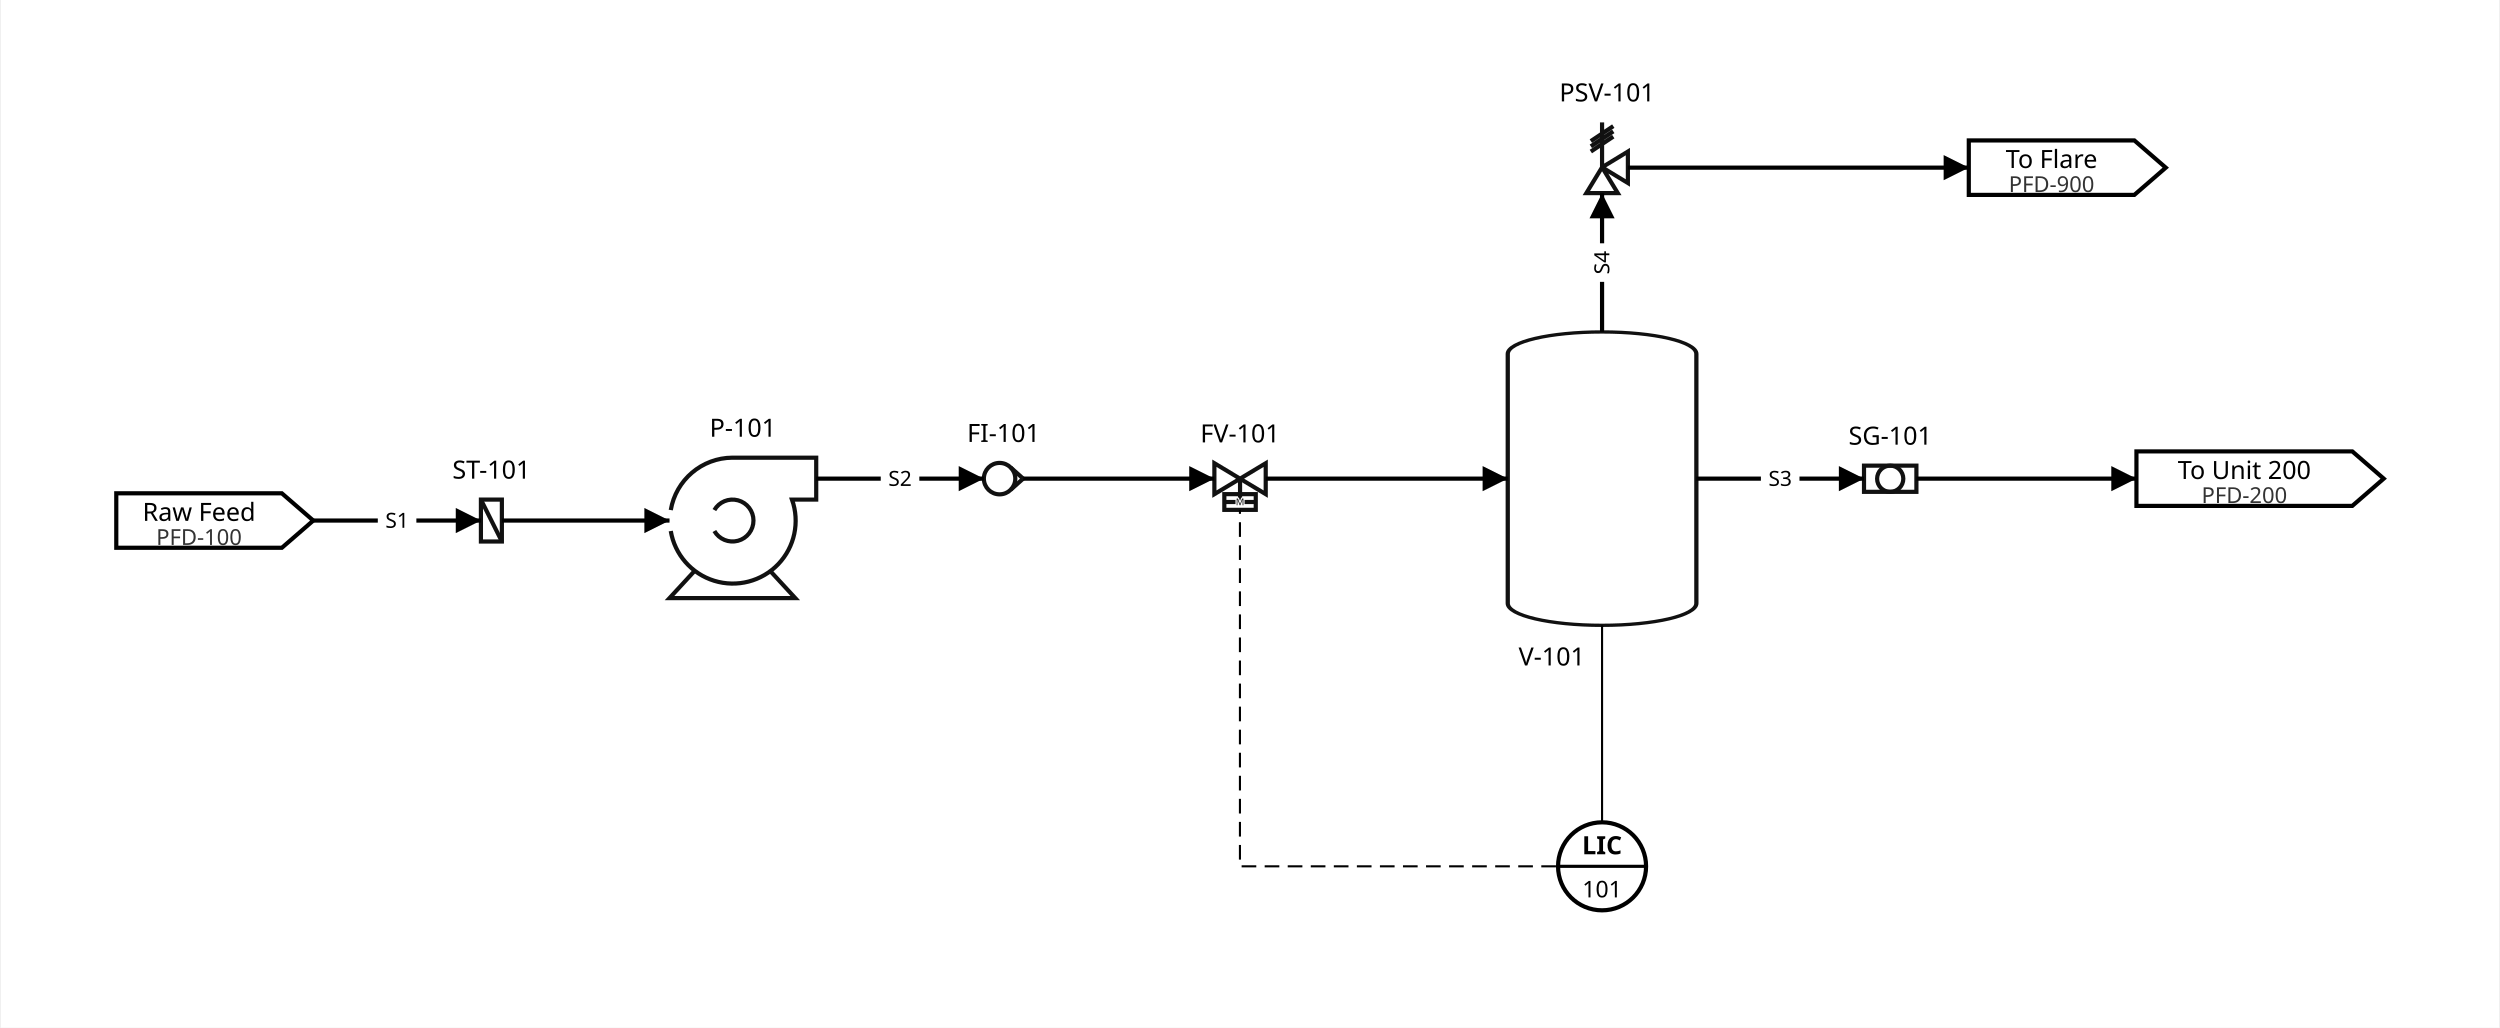
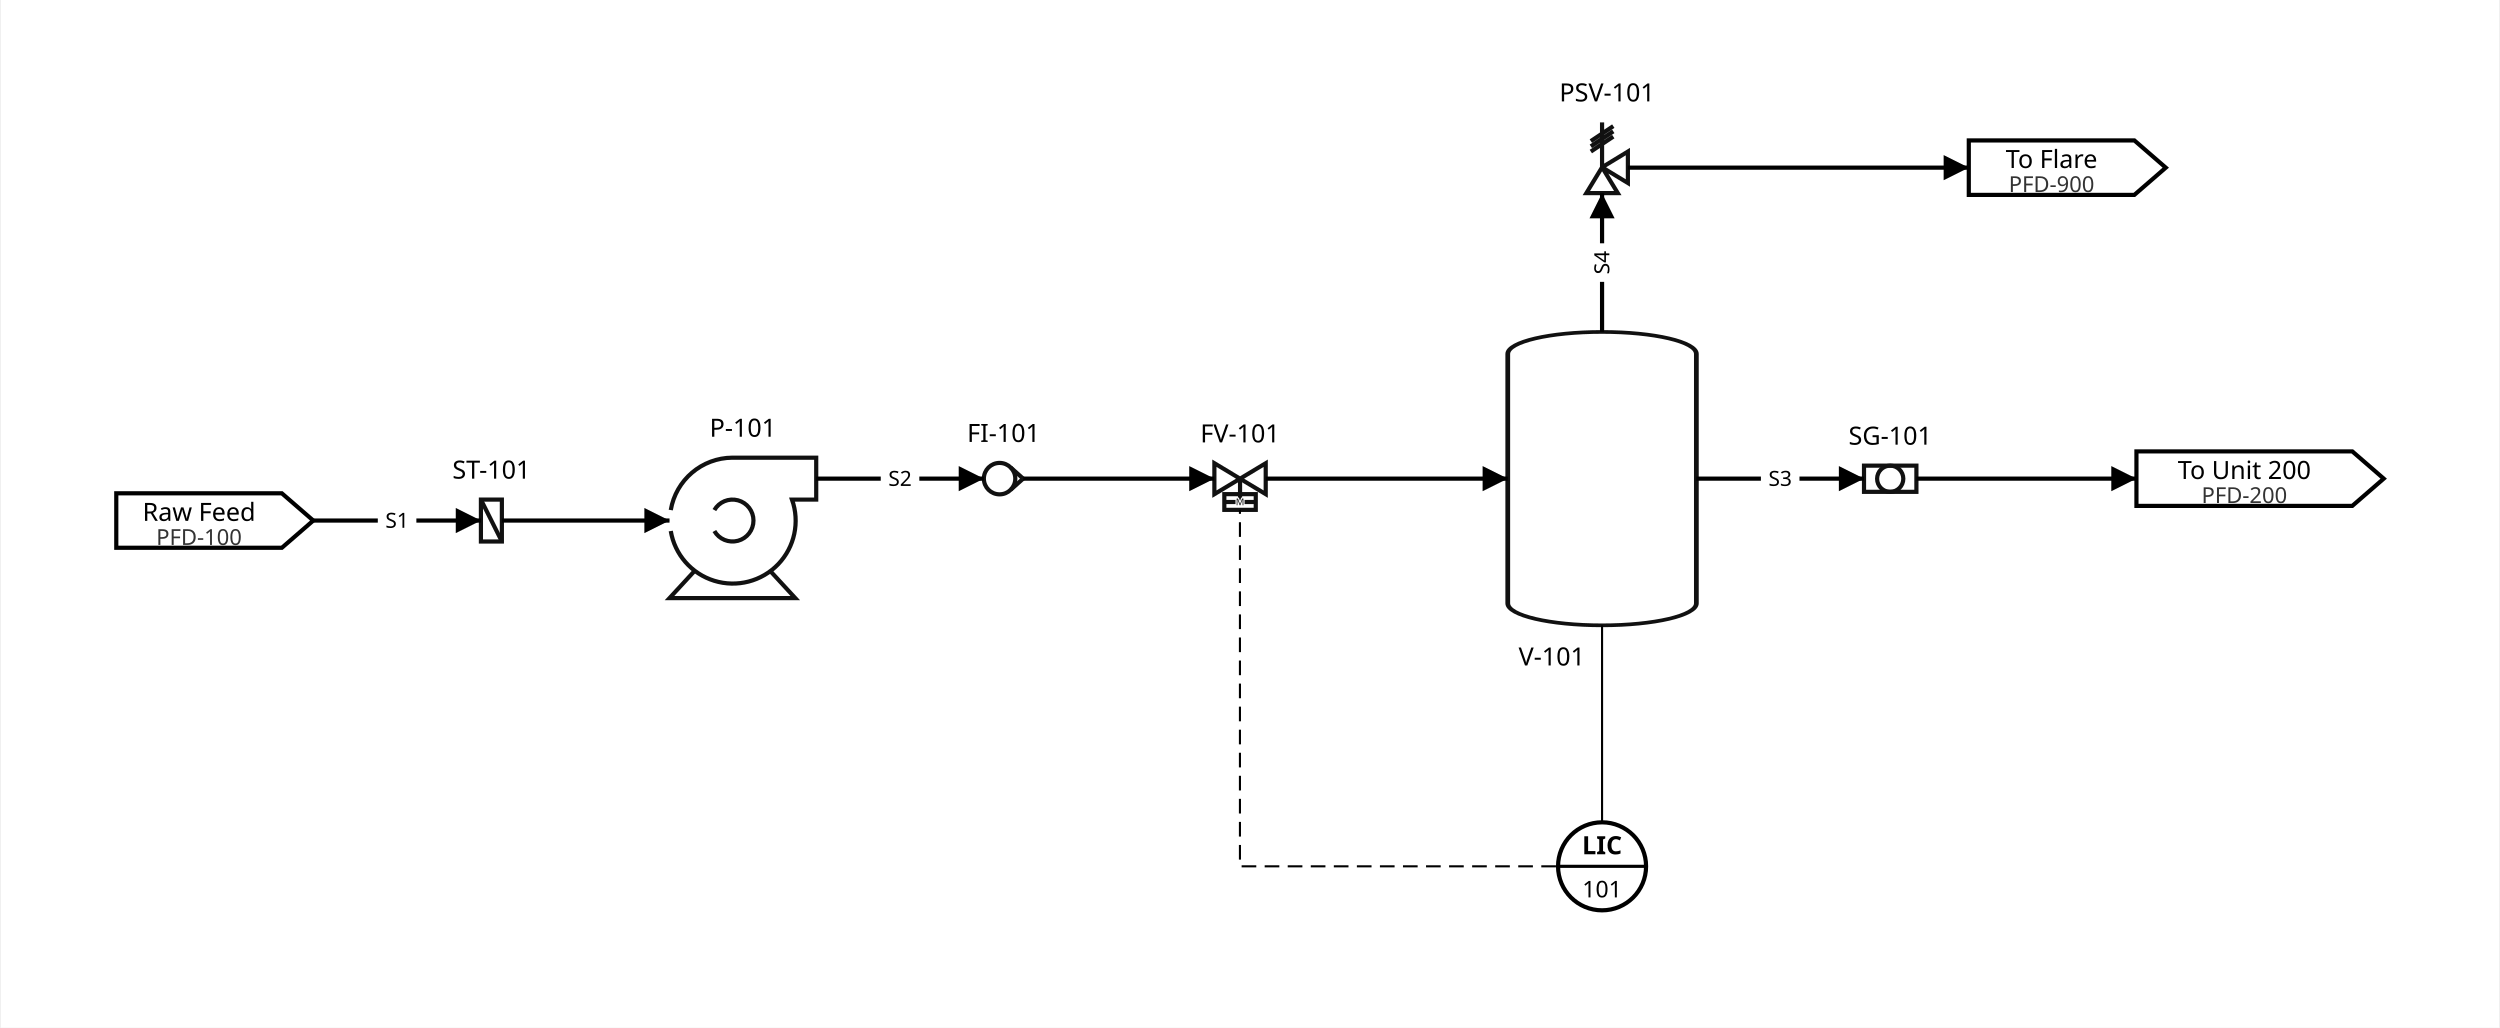
<svg xmlns="http://www.w3.org/2000/svg" width="1192" height="490" viewBox="-39.0 51.6 1192.0 490.4">
  <rect x="-39.0" y="51.6" width="1192.0" height="490.4" fill="white" />
  <defs>
    <marker id="arrow_black" viewBox="0 0 10 10" refX="10" refY="5" markerWidth="12" markerHeight="12" markerUnits="userSpaceOnUse" orient="auto-start-reverse">
      <path d="M 0 0 L 10 5 L 0 10 z" fill="black" />
    </marker>
    <symbol id="sym_fitting_rotameter" viewBox="0 0 18.8 15.0" overflow="visible">
      <g transform="scale(0.25)">
        <path d="M 51.5 9.0 L 75.0 30.0 L 51.5 51.0" fill="none" stroke="#111" stroke-width="8.0" />
        <ellipse cx="30.0" cy="30.0" rx="30.0" ry="30.0" fill="none" stroke="#111" stroke-width="8.0" />
      </g>
    </symbol>
    <symbol id="sym_fitting_sight_glass" viewBox="0 0 25.0 12.5" overflow="visible">
      <g transform="scale(0.25)">
        <rect x="0.0" y="0.0" width="100.0" height="50.0" fill="none" stroke="#111" stroke-width="8.0" />
        <ellipse cx="50.0" cy="25.0" rx="25.0" ry="25.0" fill="none" stroke="#111" stroke-width="8.0" />
      </g>
    </symbol>
    <symbol id="sym_fitting_strainer" viewBox="0 0 10.0 20.0" overflow="visible">
      <g transform="scale(0.25)">
        <rect x="0.0" y="0.0" width="40.0" height="80.0" fill="none" stroke="#111" stroke-width="8.0" />
        <path d="M 0.0 0.0 L 40.0 80.0" fill="none" stroke="#111" stroke-width="8.0" />
      </g>
    </symbol>
    <symbol id="sym_instrument_panel" viewBox="0 0 44.0 44.0" overflow="visible">
      <circle cx="22" cy="22" r="21" fill="white" stroke="black" stroke-width="2" />
      <line x1="1" y1="22" x2="43" y2="22" stroke="black" stroke-width="1.5" />
    </symbol>
    <symbol id="sym_pump" viewBox="0 0 70.0 67.0" overflow="visible">
      <path d="M 12.0 54.0 L 0.0 67.0 L 60.0 67.0 L 48.0 54.0" fill="none" stroke="#111" stroke-width="2.0" />
      <path d="M 0.6 25.0 A 30.0 30.0 0.0 0 1 30.0 0.0 L 70.0 0.0 L 70.0 20.0 L 58.45 20.0 A 30.0 30.0 0.0 0 1 51.859 50.83 A 30.0 30.0 0.0 0 1 21.341 58.742 A 30.0 30.0 0.0 0 1 0.6 35.0" fill="none" stroke="#111" stroke-width="2.0" />
      <path d="M 21.4 25.0 A 10.0 10.0 0.0 1 1 21.4 35.0" fill="none" stroke="#111" stroke-width="2.0" />
    </symbol>
    <symbol id="sym_valve_motor_ty" viewBox="0 0 24.5 22.2" overflow="visible">
      <g transform="scale(0.25)">
        <path d="M 0.0 89.0 L 0.0 30.0 L 98.0 89.0 L 98.0 30.0 Z" fill="none" stroke="#111" stroke-width="8.0" />
        <rect x="19.0" y="0.0" width="60.0" height="30.0" fill="none" stroke="#111" stroke-width="8.0" />
        <path d="M 49.0 15.0 L 49.0 59.0 M 19.0 15.0 L 79.0 15.0" fill="none" stroke="#111" stroke-width="8.0" />
        <g transform="translate(0, 30.2) scale(1, -1)">
          <text x="49.0" y="21.4" font-family="sans-serif" font-size="18.0" text-anchor="middle" fill="white" stroke="white" stroke-width="4.5" stroke-linejoin="round">M</text>
        </g>
        <g transform="translate(0, 30.2) scale(1, -1)">
          <text x="49.0" y="21.4" font-family="sans-serif" font-size="18.0" text-anchor="middle" fill="#111">M</text>
        </g>
      </g>
    </symbol>
    <symbol id="sym_valve_psv" viewBox="0 0 19.8 33.8" overflow="visible">
      <g transform="scale(0.3571429)">
        <path d="M 0.0 94.5 L 21.0 60.0 L 55.5 39.0 L 55.5 81.0 L 21.0 60.0 L 42.0 94.5 Z M 21.0 61.0 L 21.0 0.0 M 6.0 39.0 L 36.0 19.0 M 6.0 32.0 L 36.0 12.0 M 6.0 25.0 L 36.0 5.0" fill="none" stroke="#111" stroke-width="5.6" />
      </g>
    </symbol>
    <symbol id="sym_vessel_s90x140" viewBox="0 0 62.0 100.0" preserveAspectRatio="none" overflow="visible">
      <g transform="scale(0.62, 0.5)">
-         <path d="M 0.0 15.0 A 50.0 15.0 0.0 0 1 50.0 0.0 A 50.0 15.0 0.0 0 1 100.0 15.0 L 100.0 185.0 A 50.0 15.0 0.0 0 1 50.0 200.0 A 50.0 15.0 0.0 0 1 0.0 185.0 Z" fill="none" stroke="#111" stroke-width="2.263" />
+         <path d="M 0.0 15.0 A 50.0 15.0 0.0 0 1 50.0 0.0 A 50.0 15.0 0.0 0 1 100.0 15.0 L 100.0 185.0 A 50.0 15.0 0.0 0 1 50.0 200.0 A 50.0 15.0 0.0 0 1 0.0 185.0 Z" fill="none" stroke="#111" stroke-width="2.52" />
      </g>
    </symbol>
  </defs>
  <g id="units">
    <polygon points="16.0,287.0 95.0,287.0 110.0,300.0 95.0,313.0 16.0,313.0" fill="transparent" stroke="black" stroke-width="2" />
    <text x="55.5" y="296.0" font-family="sans-serif" font-size="12" text-anchor="middle" dominant-baseline="middle">Raw Feed</text>
    <text x="55.5" y="308.0" font-family="sans-serif" font-size="10.5" text-anchor="middle" dominant-baseline="middle" fill="#333">PFD-100</text>
    <use href="#sym_fitting_strainer" x="190" y="290" width="10.0" height="20.0" />
    <use href="#sym_pump" x="280" y="270" width="70.0" height="67.0" />
    <use href="#sym_fitting_rotameter" x="430" y="272.5" width="18.8" height="15.0" />
    <use href="#sym_valve_motor_ty" x="540" y="272.7" width="24.5" height="22.2" transform="translate(0, 567.6) scale(1, -1)" />
    <use href="#sym_vessel_s90x140" x="680" y="210" width="90" height="140" />
    <use href="#sym_valve_psv" x="717.5" y="110" width="19.8" height="33.8" />
    <polygon points="900.0,118.6 979.0,118.6 994.0,131.6 979.0,144.6 900.0,144.6" fill="transparent" stroke="black" stroke-width="2" />
    <text x="939.5" y="127.6" font-family="sans-serif" font-size="12" text-anchor="middle" dominant-baseline="middle">To Flare</text>
    <text x="939.5" y="139.6" font-family="sans-serif" font-size="10.5" text-anchor="middle" dominant-baseline="middle" fill="#333">PFD-900</text>
    <use href="#sym_fitting_sight_glass" x="850" y="273.8" width="25.0" height="12.5" />
    <polygon points="980.0,267.0 1083.0,267.0 1098.0,280.0 1083.0,293.0 980.0,293.0" fill="transparent" stroke="black" stroke-width="2" />
    <text x="1031.5" y="276.0" font-family="sans-serif" font-size="12" text-anchor="middle" dominant-baseline="middle">To Unit 200</text>
    <text x="1031.5" y="288.0" font-family="sans-serif" font-size="10.5" text-anchor="middle" dominant-baseline="middle" fill="#333">PFD-200</text>
  </g>
  <g id="streams">
    <path d="M 110.0,300.0 L 190.0,300.0" fill="none" stroke="black" stroke-width="2" marker-end="url(#arrow_black)" />
    <path d="M 200.0,300.0 L 280.0,300.0" fill="none" stroke="black" stroke-width="2" marker-end="url(#arrow_black)" />
    <path d="M 350.0,280.0 L 430.0,280.0" fill="none" stroke="black" stroke-width="2" marker-end="url(#arrow_black)" />
    <path d="M 448.8,280.0 L 540.0,280.0" fill="none" stroke="black" stroke-width="2" marker-end="url(#arrow_black)" />
    <path d="M 564.5,280.0 L 680.0,280.0" fill="none" stroke="black" stroke-width="2" marker-end="url(#arrow_black)" />
    <path d="M 770.0,280.0 L 850.0,280.0" fill="none" stroke="black" stroke-width="2" marker-end="url(#arrow_black)" />
    <path d="M 875.0,280.0 L 980.0,280.0" fill="none" stroke="black" stroke-width="2" marker-end="url(#arrow_black)" />
    <path d="M 725.0,210.0 L 725.0,143.8" fill="none" stroke="black" stroke-width="2" marker-end="url(#arrow_black)" />
    <path d="M 737.3,131.6 L 900.0,131.6" fill="none" stroke="black" stroke-width="2" marker-end="url(#arrow_black)" />
    <path d="M 703.0,465.0 L 552.2,465.0 L 552.2,294.9" fill="none" stroke="black" stroke-width="1" stroke-dasharray="7,4" />
    <rect x="140.8" y="293.5" width="18.4" height="13.0" fill="white" />
    <text x="150.0" y="300.0" font-family="sans-serif" font-size="10" text-anchor="middle" dominant-baseline="middle" fill="black">S1</text>
    <rect x="380.8" y="273.5" width="18.4" height="13.0" fill="white" />
    <text x="390.0" y="280.0" font-family="sans-serif" font-size="10" text-anchor="middle" dominant-baseline="middle" fill="black">S2</text>
    <rect x="800.8" y="273.5" width="18.4" height="13.0" fill="white" />
    <text x="810.0" y="280.0" font-family="sans-serif" font-size="10" text-anchor="middle" dominant-baseline="middle" fill="black">S3</text>
    <rect x="718.5" y="167.7" width="13.0" height="18.4" fill="white" />
    <text x="725.0" y="176.9" font-family="sans-serif" font-size="10" text-anchor="middle" dominant-baseline="middle" fill="black" transform="rotate(-90, 725.0, 176.9)">S4</text>
  </g>
  <g id="instrument_taps">
    <line x1="725" y1="350" x2="725" y2="465" stroke="black" stroke-width="1" />
  </g>
  <g id="instruments">
    <use href="#sym_instrument_panel" x="703" y="443" width="44.0" height="44.0" />
    <text x="725.0" y="455.0" font-family="sans-serif" font-size="12" font-weight="bold" text-anchor="middle" dominant-baseline="middle">LIC</text>
    <text x="725.0" y="476.0" font-family="sans-serif" font-size="11" text-anchor="middle" dominant-baseline="middle">101</text>
  </g>
  <g id="unit_labels">
    <rect x="171.2" y="268.0" width="47.6" height="15.0" fill="white" />
    <text x="195.0" y="280.0" font-family="sans-serif" font-size="12" text-anchor="middle" dominant-baseline="baseline">ST-101</text>
    <rect x="294.5" y="248.0" width="41.0" height="15.0" fill="white" />
    <text x="315.0" y="260.0" font-family="sans-serif" font-size="12" text-anchor="middle" dominant-baseline="baseline">P-101</text>
    <rect x="415.6" y="250.5" width="47.6" height="15.0" fill="white" />
    <text x="439.4" y="262.5" font-family="sans-serif" font-size="12" text-anchor="middle" dominant-baseline="baseline">FI-101</text>
    <rect x="528.5" y="250.7" width="47.6" height="15.0" fill="white" />
    <text x="552.25" y="262.7" font-family="sans-serif" font-size="12" text-anchor="middle" dominant-baseline="baseline">FV-101</text>
    <rect x="680.5" y="357.5" width="41.0" height="15.0" fill="white" />
    <text x="701.0" y="365.0" font-family="sans-serif" font-size="12" text-anchor="middle" dominant-baseline="middle">V-101</text>
    <rect x="700.3" y="88.0" width="54.2" height="15.0" fill="white" />
    <text x="727.4" y="100" font-family="sans-serif" font-size="12" text-anchor="middle" dominant-baseline="baseline">PSV-101</text>
    <rect x="838.7" y="251.8" width="47.6" height="15.0" fill="white" />
    <text x="862.5" y="263.8" font-family="sans-serif" font-size="12" text-anchor="middle" dominant-baseline="baseline">SG-101</text>
  </g>
</svg>
